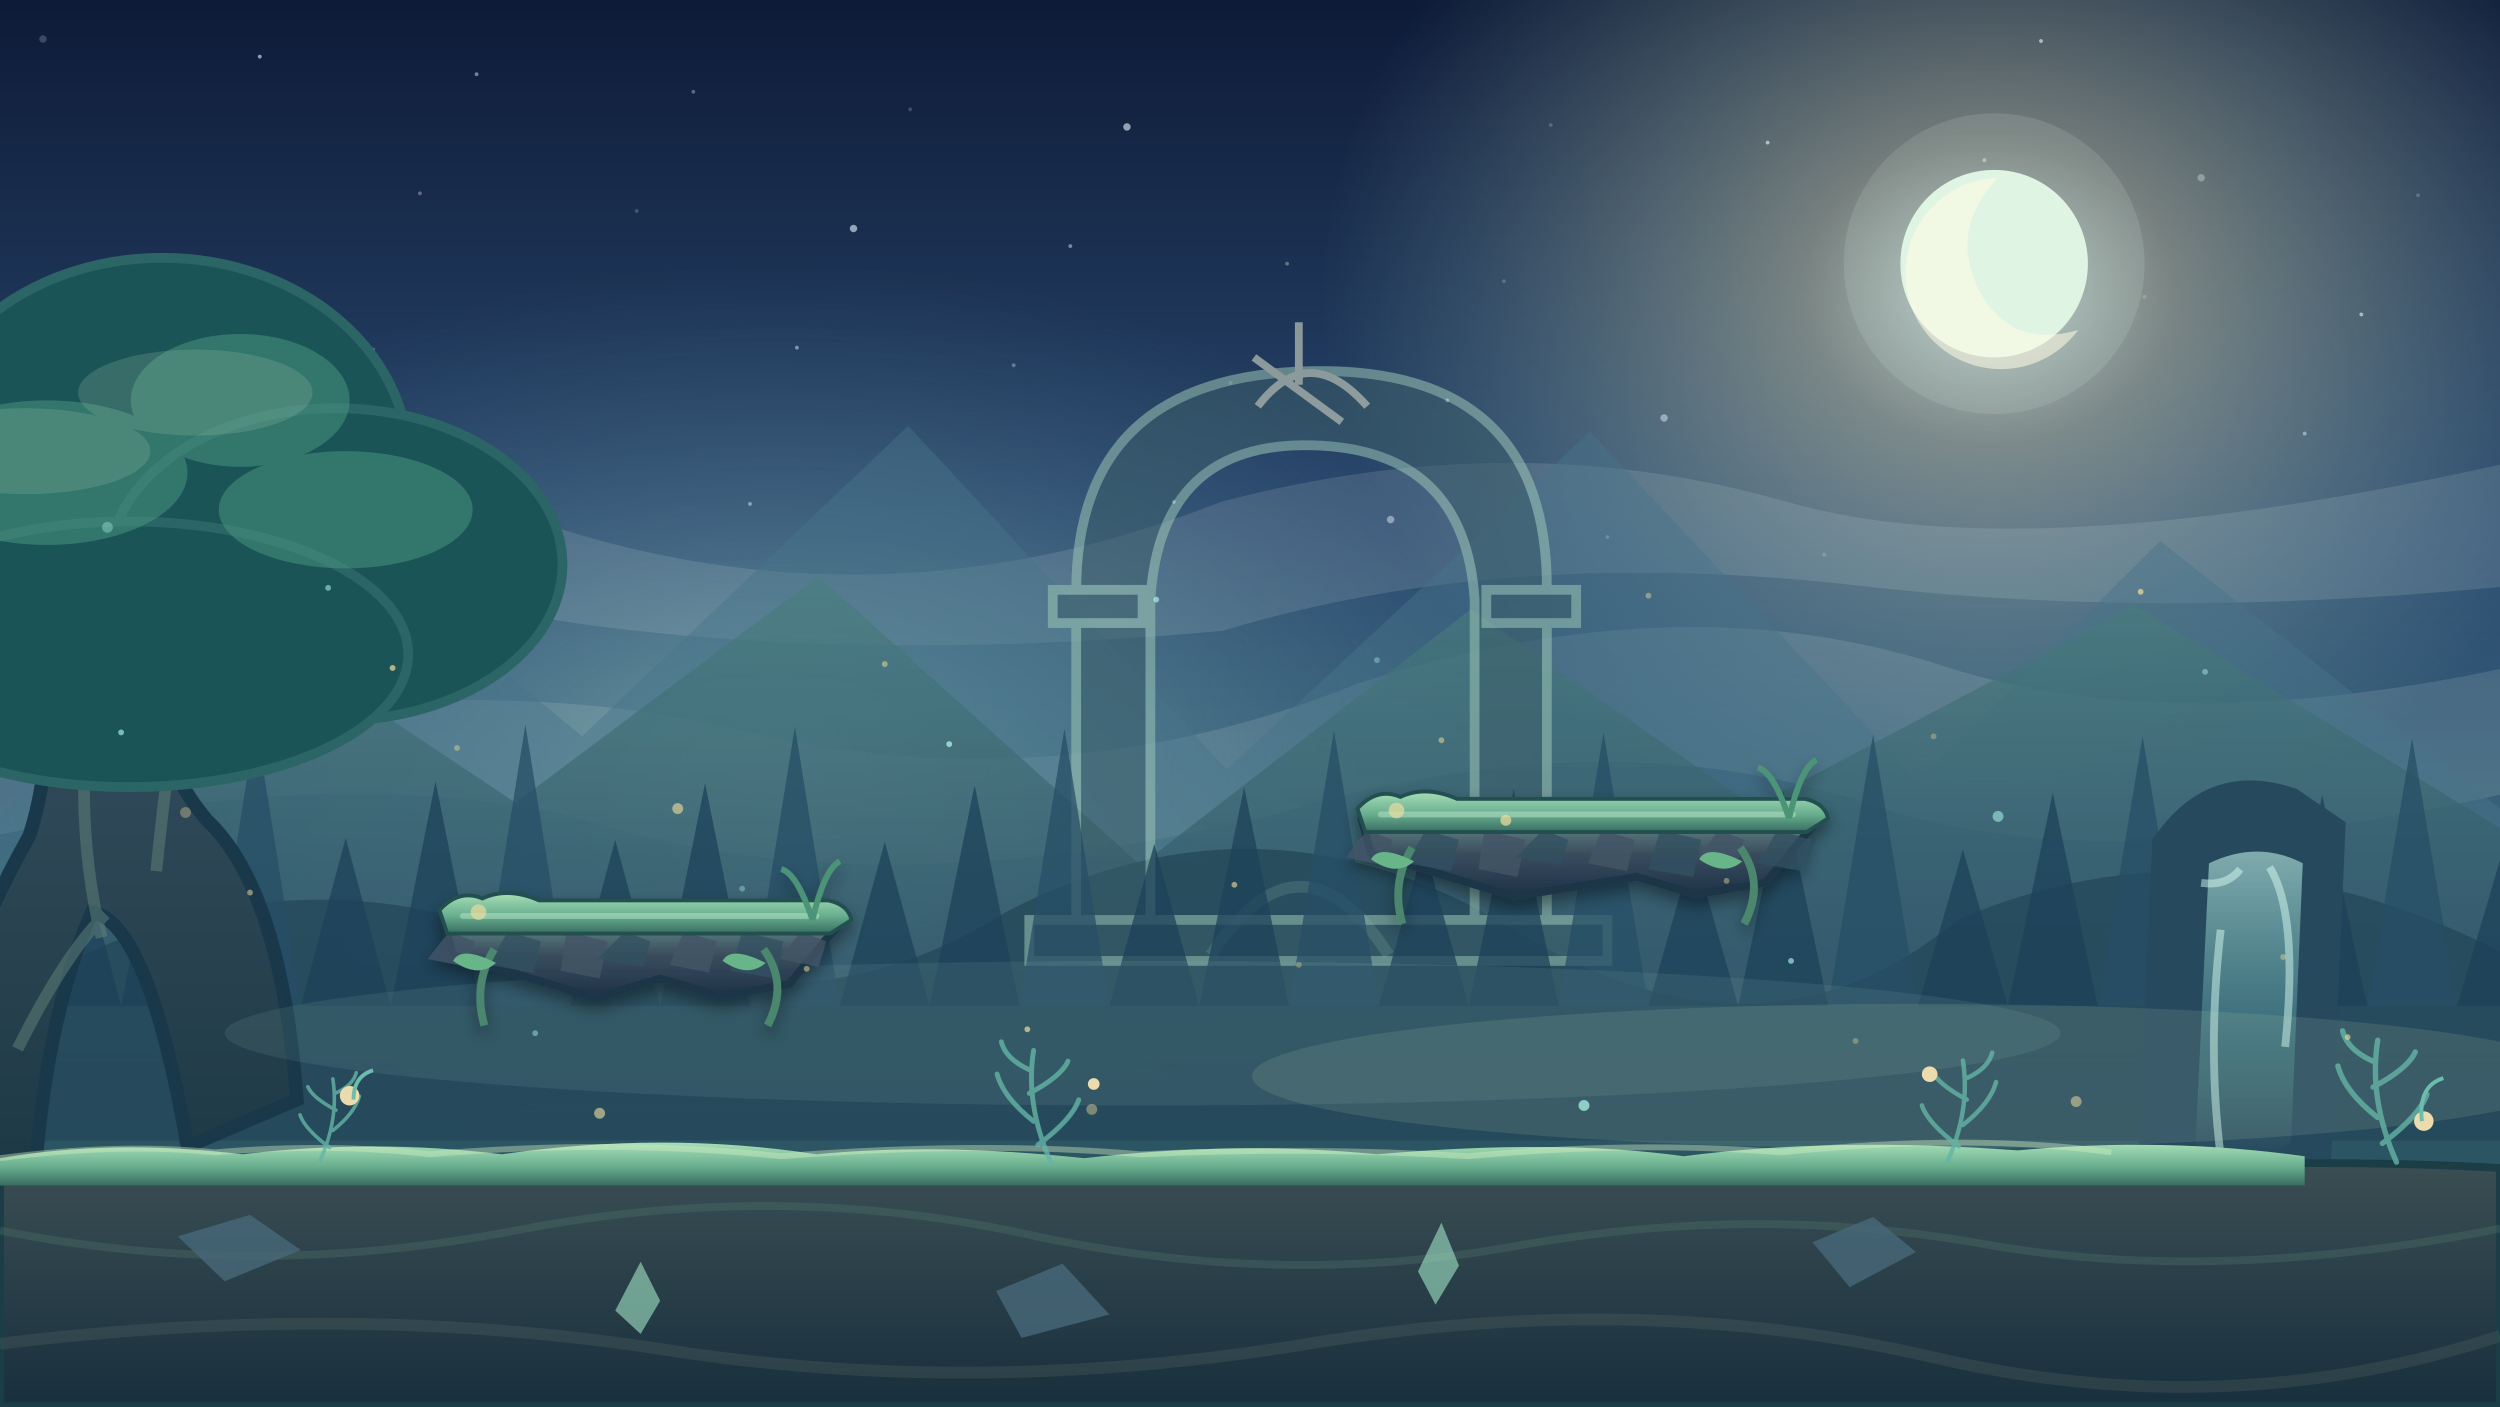
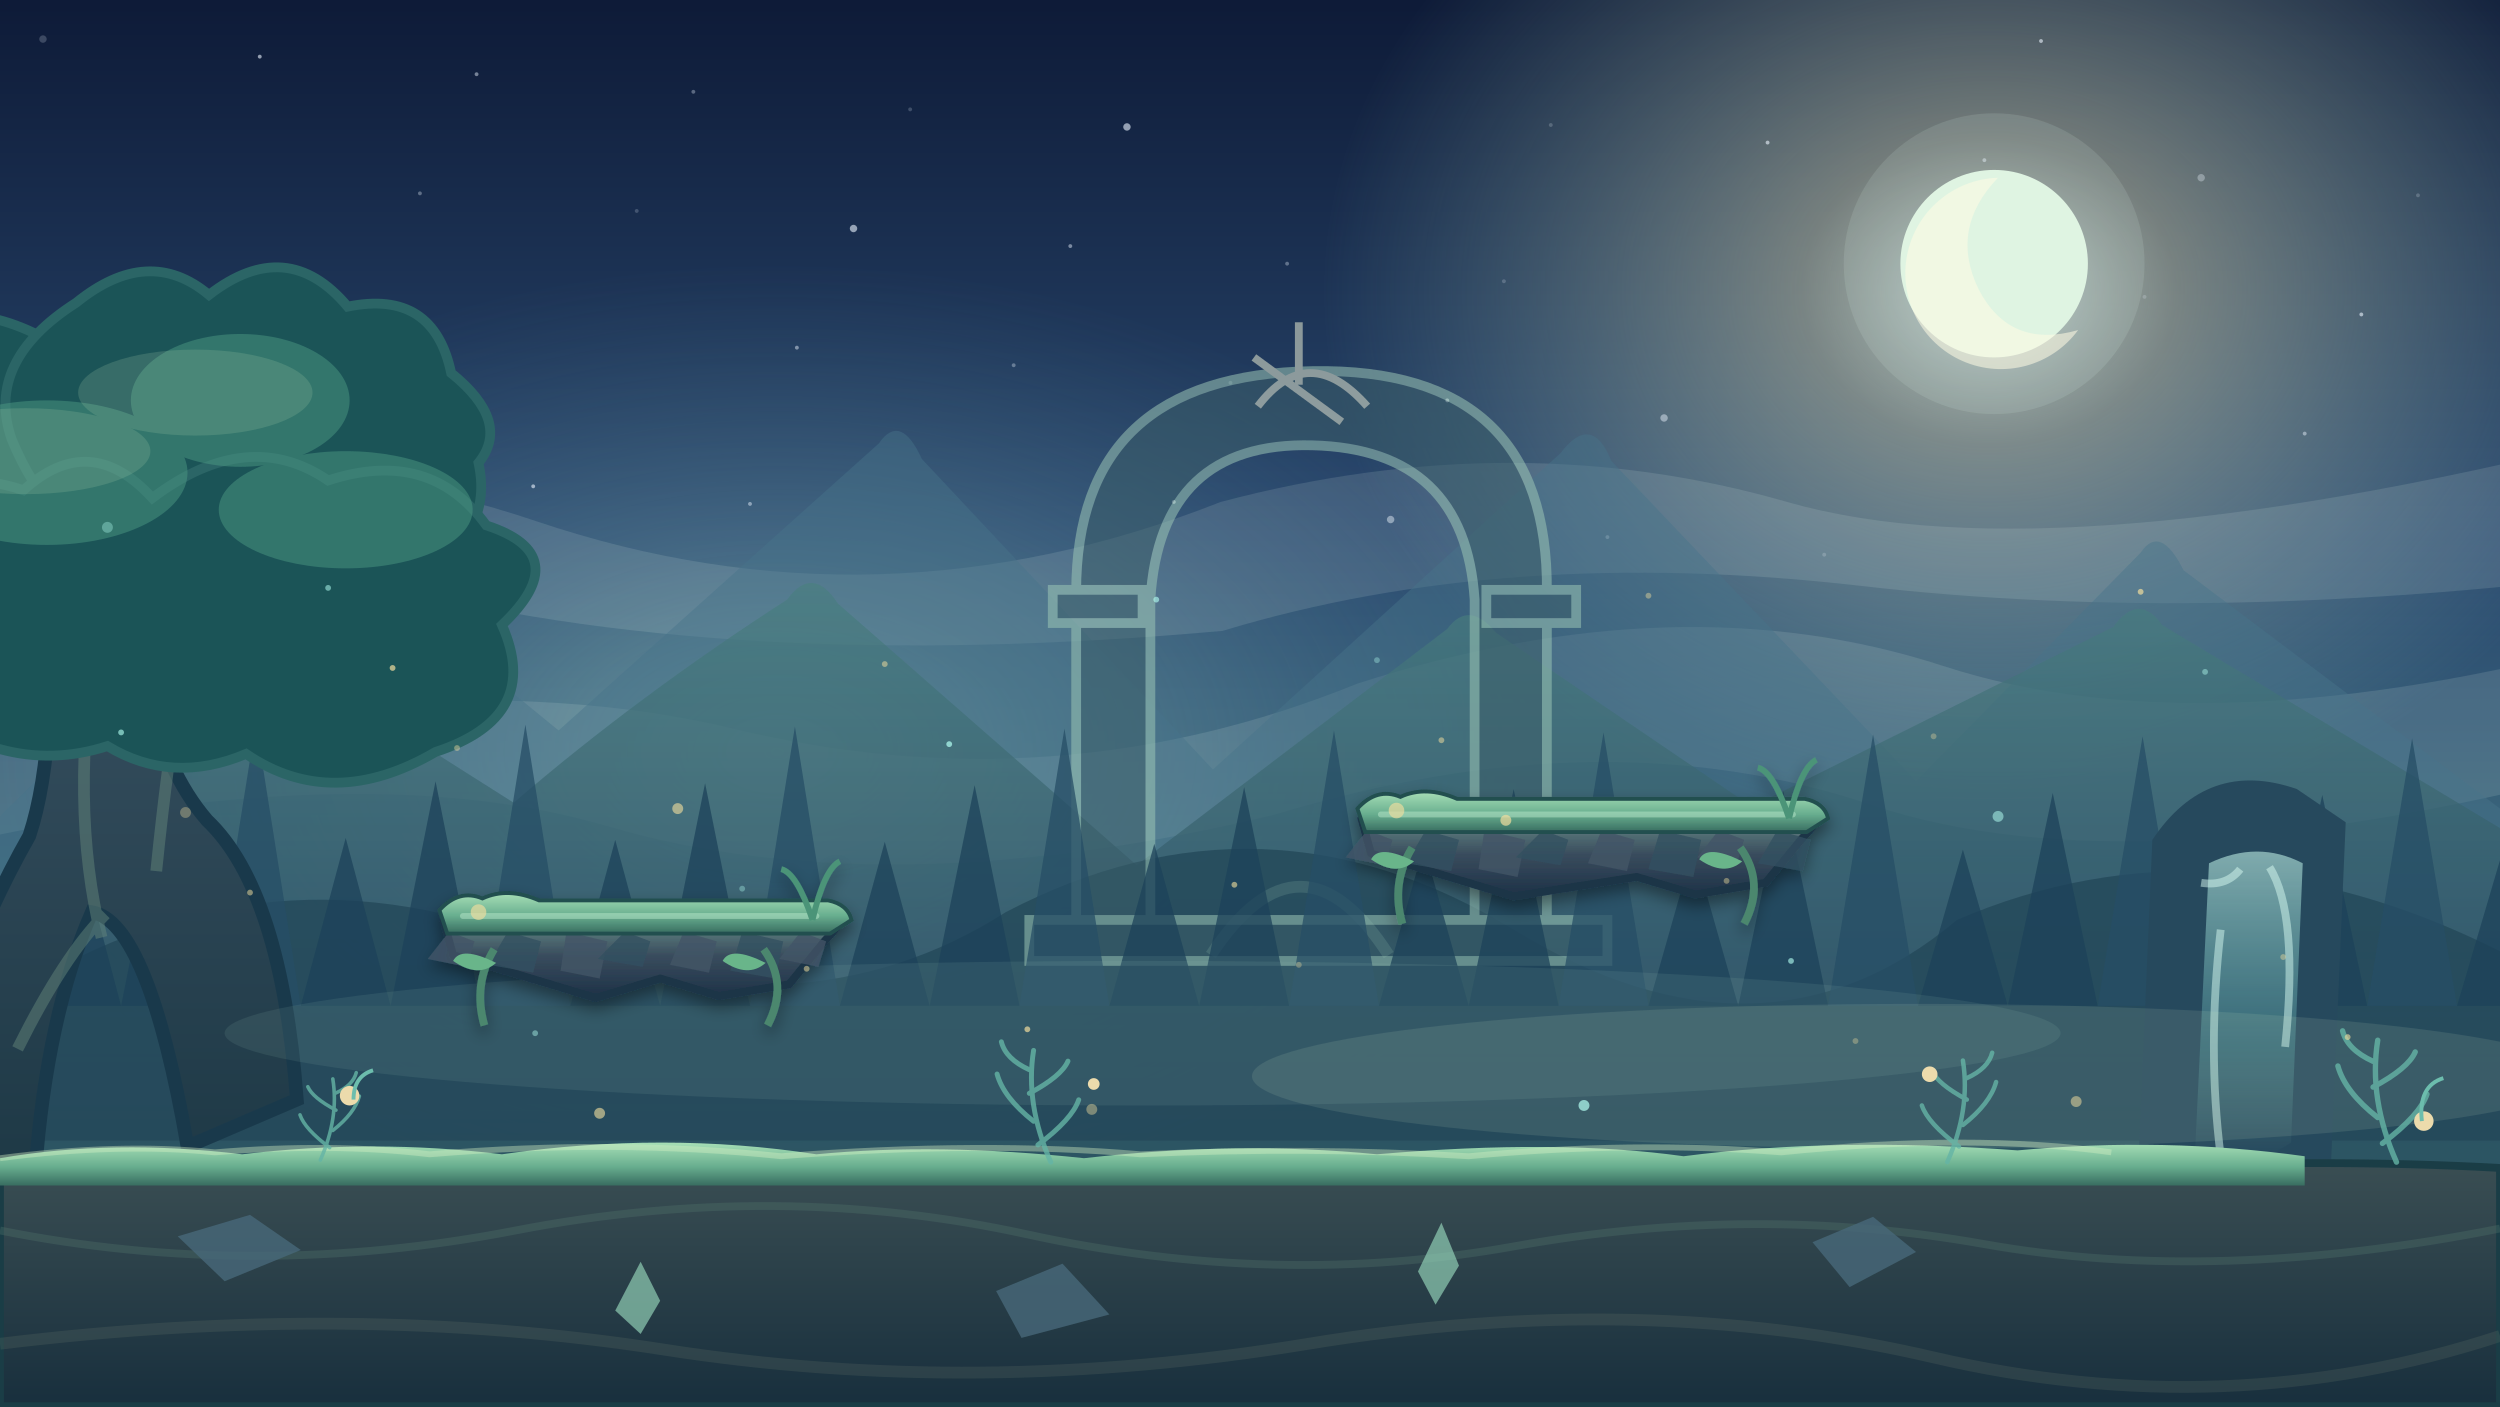
<svg xmlns="http://www.w3.org/2000/svg" width="1280" height="720" viewBox="0 0 1280 720">
  <defs>
    <linearGradient id="sky" x2="0" y2="1">
      <stop stop-color="#0e1b38" />
      <stop offset=".38" stop-color="#29486e" />
      <stop offset=".78" stop-color="#487d86" />
      <stop offset="1" stop-color="#62998d" />
    </linearGradient>
    <radialGradient id="moonlight">
      <stop stop-color="#e4f8ef" stop-opacity=".8" />
      <stop offset=".28" stop-color="#e8e5ba" stop-opacity=".45" />
      <stop offset="1" stop-color="#a6dbcd" stop-opacity="0" />
    </radialGradient>
    <radialGradient id="mist">
      <stop stop-color="#b6e6d5" stop-opacity=".42" />
      <stop offset="1" stop-color="#6aa0ae" stop-opacity="0" />
    </radialGradient>
    <linearGradient id="hill" x2="0" y2="1">
      <stop stop-color="#497f80" />
      <stop offset="1" stop-color="#213b55" />
    </linearGradient>
    <linearGradient id="stone" x2="0" y2="1">
      <stop stop-color="#668a86" />
      <stop offset=".46" stop-color="#394c5d" />
      <stop offset="1" stop-color="#1d3147" />
    </linearGradient>
    <linearGradient id="moss" x2="0" y2="1">
      <stop stop-color="#a7dfb6" />
      <stop offset=".56" stop-color="#68ae8f" />
      <stop offset="1" stop-color="#386d60" />
    </linearGradient>
    <linearGradient id="bark" x2="0" y2="1">
      <stop stop-color="#3c5465" />
      <stop offset="1" stop-color="#1e3946" />
    </linearGradient>
    <linearGradient id="earth" x2="0" y2="1">
      <stop stop-color="#3a4e53" />
      <stop offset="1" stop-color="#182f3d" />
    </linearGradient>
    <linearGradient id="water" x2="0" y2="1">
      <stop stop-color="#c7f9ed" stop-opacity=".7" />
      <stop offset=".65" stop-color="#63bbba" stop-opacity=".35" />
      <stop offset="1" stop-color="#a7e8cf" stop-opacity="0" />
    </linearGradient>
    <filter id="softshadow" x="-20%" y="-40%" width="140%" height="200%">
      <feGaussianBlur in="SourceAlpha" stdDeviation="4" result="s" />
      <feOffset in="s" dy="4" result="t" />
      <feComponentTransfer in="t" result="u">
        <feFuncA type="linear" slope=".4" />
      </feComponentTransfer>
      <feMerge>
        <feMergeNode in="u" />
        <feMergeNode in="SourceGraphic" />
      </feMerge>
    </filter>
    <filter id="glow" x="-100%" y="-100%" width="300%" height="300%">
      <feGaussianBlur stdDeviation="5" />
    </filter>
  </defs>
  <rect width="1280" height="720" fill="url(#sky)" />
  <ellipse cx="1018" cy="149" rx="340" ry="280" fill="url(#moonlight)" />
  <ellipse cx="398" cy="385" rx="400" ry="250" fill="url(#mist)" />
  <circle cx="22" cy="20" r="1.9" fill="#ecf5ff" opacity="0.2" />
  <circle cx="215" cy="99" r="1" fill="#ecf5ff" opacity="0.33" />
  <circle cx="408" cy="178" r="1" fill="#ecf5ff" opacity="0.46" />
  <circle cx="601" cy="257" r="1" fill="#ecf5ff" opacity="0.59" />
  <circle cx="794" cy="64" r="1" fill="#ecf5ff" opacity="0.2" />
  <circle cx="987" cy="143" r="1.9" fill="#ecf5ff" opacity="0.33" />
  <circle cx="1180" cy="222" r="1" fill="#ecf5ff" opacity="0.46" />
  <circle cx="133" cy="29" r="1" fill="#ecf5ff" opacity="0.59" />
  <circle cx="326" cy="108" r="1" fill="#ecf5ff" opacity="0.2" />
  <circle cx="519" cy="187" r="1" fill="#ecf5ff" opacity="0.33" />
  <circle cx="712" cy="266" r="1.9" fill="#ecf5ff" opacity="0.46" />
  <circle cx="905" cy="73" r="1" fill="#ecf5ff" opacity="0.59" />
  <circle cx="1098" cy="152" r="1" fill="#ecf5ff" opacity="0.2" />
  <circle cx="51" cy="231" r="1" fill="#ecf5ff" opacity="0.33" />
  <circle cx="244" cy="38" r="1" fill="#ecf5ff" opacity="0.46" />
  <circle cx="437" cy="117" r="1.9" fill="#ecf5ff" opacity="0.59" />
  <circle cx="630" cy="196" r="1" fill="#ecf5ff" opacity="0.2" />
  <circle cx="823" cy="275" r="1" fill="#ecf5ff" opacity="0.33" />
  <circle cx="1016" cy="82" r="1" fill="#ecf5ff" opacity="0.46" />
  <circle cx="1209" cy="161" r="1" fill="#ecf5ff" opacity="0.59" />
  <circle cx="162" cy="240" r="1.9" fill="#ecf5ff" opacity="0.2" />
  <circle cx="355" cy="47" r="1" fill="#ecf5ff" opacity="0.33" />
  <circle cx="548" cy="126" r="1" fill="#ecf5ff" opacity="0.46" />
  <circle cx="741" cy="205" r="1" fill="#ecf5ff" opacity="0.59" />
  <circle cx="934" cy="284" r="1" fill="#ecf5ff" opacity="0.2" />
  <circle cx="1127" cy="91" r="1.9" fill="#ecf5ff" opacity="0.33" />
  <circle cx="80" cy="170" r="1" fill="#ecf5ff" opacity="0.46" />
  <circle cx="273" cy="249" r="1" fill="#ecf5ff" opacity="0.59" />
  <circle cx="466" cy="56" r="1" fill="#ecf5ff" opacity="0.2" />
  <circle cx="659" cy="135" r="1" fill="#ecf5ff" opacity="0.33" />
  <circle cx="852" cy="214" r="1.9" fill="#ecf5ff" opacity="0.46" />
  <circle cx="1045" cy="21" r="1" fill="#ecf5ff" opacity="0.59" />
  <circle cx="1238" cy="100" r="1" fill="#ecf5ff" opacity="0.2" />
  <circle cx="191" cy="179" r="1" fill="#ecf5ff" opacity="0.33" />
  <circle cx="384" cy="258" r="1" fill="#ecf5ff" opacity="0.46" />
  <circle cx="577" cy="65" r="1.9" fill="#ecf5ff" opacity="0.59" />
  <circle cx="770" cy="144" r="1" fill="#ecf5ff" opacity="0.2" />
  <circle cx="1021" cy="135" r="77" fill="#dcf2e4" opacity=".13" />
  <circle cx="1021" cy="135" r="48" fill="#dff4e2" />
  <path d="M1023 91a49 49 0 1 0 41 78q-35 10 -51 -21 -15 -31 10 -57z" fill="#fffbe3" opacity=".55" />
  <g fill="#def1e8" opacity=".13">
    <path d="M-40 285q140 -77 315 -18t350 -10q151 -40 290 0t440-37v72q-220 29 -402 8t-327 23Q370 346 190 298T-40 337z" />
    <path d="M-80 403q290 -70 455 -30t320 -23q165 -53 300 -9t350-14v64q-250 67 -387 21t-305 5q-199 48 -342 6T-80 446z" />
  </g>
-   <path d="M0 418L154 258 298 377 465 218 628 394 814 221 982 400 1106 277 1280 414 1280 565 0 565Z" fill="#46738a" opacity=".45" />
-   <path d="M0 449L138 327 264 411 419 295 584 443 753 312 898 413 1093 310 1280 424V584H0Z" fill="url(#hill)" opacity=".68" />
+   <path d="M0 418Q58 360 105 314L148 262Q154 250 165 275L286 374L450 227Q461 211 472 235L621 394L799 232Q815 211 825 236L981 400L1096 283Q1106 268 1118 292L1280 414V565H0Z" fill="#46738a" opacity=".45" />
+   <path d="M0 449Q49 397 102 361L126 327Q138 316 151 340L263 411Q327 356 403 307Q416 289 429 309L582 443L741 322Q752 307 766 324L897 413L1082 321Q1095 303 1107 320L1280 424V584H0Z" fill="url(#hill)" opacity=".68" />
  <path d="M0 513Q130 428 270 481T515 467Q647 398 775 476T1002 471Q1134 414 1280 487V613H0Z" fill="#234859" opacity=".78" />
  <g opacity=".54" stroke="#9bc5b5" stroke-width="5" fill="#3c5e69">
    <path d="M551 483V303q0 -111 121 -113t120 113v180h-37V307q-5 -77 -83 -79t-83 79v176Z" />
    <path d="M527 471h296v21H527z M539 302h46v17h-46z M761 302h46v17h-46z" />
    <path d="M644 208q26 -34 56 0 M665 197v-32 M642 183l45 33" fill="none" stroke="#e7ebd0" stroke-width="4" />
  </g>
  <path d="M620 489q46 -70 91 0" fill="none" stroke="#a4d4c1" stroke-width="6" opacity=".16" />
  <path d="M -30 515 l 23 -58 l 23 58Z" fill="#254d65" opacity=".75" />
  <path d="M 16 515 l 23 -87 l 23 87Z" fill="#1c4259" opacity=".75" />
  <path d="M 62 515 l 23 -116 l 23 116Z" fill="#1c4259" opacity=".75" />
  <path d="M 108 515 l 23 -145 l 23 145Z" fill="#254d65" opacity=".75" />
  <path d="M 154 515 l 23 -86 l 23 86Z" fill="#1c4259" opacity=".75" />
  <path d="M 200 515 l 23 -115 l 23 115Z" fill="#1c4259" opacity=".75" />
  <path d="M 246 515 l 23 -144 l 23 144Z" fill="#254d65" opacity=".75" />
  <path d="M 292 515 l 23 -85 l 23 85Z" fill="#1c4259" opacity=".75" />
  <path d="M 338 515 l 23 -114 l 23 114Z" fill="#1c4259" opacity=".75" />
  <path d="M 384 515 l 23 -143 l 23 143Z" fill="#254d65" opacity=".75" />
  <path d="M 430 515 l 23 -84 l 23 84Z" fill="#1c4259" opacity=".75" />
  <path d="M 476 515 l 23 -113 l 23 113Z" fill="#1c4259" opacity=".75" />
  <path d="M 522 515 l 23 -142 l 23 142Z" fill="#254d65" opacity=".75" />
  <path d="M 568 515 l 23 -83 l 23 83Z" fill="#1c4259" opacity=".75" />
  <path d="M 614 515 l 23 -112 l 23 112Z" fill="#1c4259" opacity=".75" />
  <path d="M 660 515 l 23 -141 l 23 141Z" fill="#254d65" opacity=".75" />
  <path d="M 706 515 l 23 -82 l 23 82Z" fill="#1c4259" opacity=".75" />
  <path d="M 752 515 l 23 -111 l 23 111Z" fill="#1c4259" opacity=".75" />
  <path d="M 798 515 l 23 -140 l 23 140Z" fill="#254d65" opacity=".75" />
  <path d="M 844 515 l 23 -81 l 23 81Z" fill="#1c4259" opacity=".75" />
  <path d="M 890 515 l 23 -110 l 23 110Z" fill="#1c4259" opacity=".75" />
  <path d="M 936 515 l 23 -139 l 23 139Z" fill="#254d65" opacity=".75" />
  <path d="M 982 515 l 23 -80 l 23 80Z" fill="#1c4259" opacity=".75" />
  <path d="M 1028 515 l 23 -109 l 23 109Z" fill="#1c4259" opacity=".75" />
  <path d="M 1074 515 l 23 -138 l 23 138Z" fill="#254d65" opacity=".75" />
  <path d="M 1120 515 l 23 -79 l 23 79Z" fill="#1c4259" opacity=".75" />
  <path d="M 1166 515 l 23 -108 l 23 108Z" fill="#1c4259" opacity=".75" />
  <path d="M 1212 515 l 23 -137 l 23 137Z" fill="#254d65" opacity=".75" />
  <path d="M 1258 515 l 23 -78 l 23 78Z" fill="#1c4259" opacity=".75" />
  <path d="M 1304 515 l 23 -107 l 23 107Z" fill="#1c4259" opacity=".75" />
  <path d="M 1350 515 l 23 -136 l 23 136Z" fill="#254d65" opacity=".75" />
  <path d="M-48 599Q-26 500 15 428Q31 380 24 274l47 -20Q63 370 106 420q38 36 46 143l-56 24q-20 -115 -49 -120Q24 520 18 600Z" fill="url(#bark)" stroke="#19394b" stroke-width="7" />
  <path d="M52 480q-17 -68 -2 -158M80 446q6 -59 13 -98M9 537q24 -48 45 -69" fill="none" stroke="#65897c" stroke-width="6" opacity=".47" />
  <g fill="#1b5457" stroke="#2b6566" stroke-width="5">
-     <ellipse cx="-8" cy="285" rx="118" ry="92" />
-     <ellipse cx="83" cy="236" rx="126" ry="104" />
-     <ellipse cx="172" cy="289" rx="116" ry="80" />
-     <ellipse cx="66" cy="335" rx="143" ry="68" />
+     <path d="M-113 283Q-137 255 -107 225Q-110 186 -63 176Q-23 147 26 175Q79 159 105 203Q133 218 128 249Q143 289 96 316Q52 342 15 330Q-28 355 -77 325Z" />
+     <path d="M6 225Q-8 185 39 155Q76 125 107 151Q147 120 178 157Q222 148 231 191Q262 216 245 237Q254 279 204 296Q150 327 125 291Q80 298 56 272Q26 273 6 225Z" />
+     <path d="M-57 303Q-84 277 -54 263Q-26 238 12 251Q46 220 78 255Q127 218 168 246Q220 229 249 269Q295 284 257 320Q278 367 223 385Q170 416 126 386Q88 402 55 382Q-1 400 -54 352Z" />
  </g>
  <g fill="#4d9b84" opacity=".48">
    <ellipse cx="24" cy="242" rx="72" ry="37" />
    <ellipse cx="123" cy="205" rx="56" ry="34" />
    <ellipse cx="177" cy="261" rx="65" ry="30" />
  </g>
  <g fill="#a7cda8" opacity=".2">
    <ellipse cx="13" cy="231" rx="64" ry="22" />
    <ellipse cx="100" cy="201" rx="60" ry="22" />
  </g>
  <path d="M1102 430q28 -42 74 -26l25 17 -8 186 -99 8Z" fill="#26495d" />
  <path d="M1131 442q25 -12 48 0l-6 143q-18 13 -49 2z" fill="url(#water)" opacity=".8" />
  <path d="M1127 452q13 2 20 -7M1162 444q15 24 8 92M1137 476q-7 61 0 116" fill="none" stroke="#dbfff5" stroke-width="4" opacity=".48" />
  <ellipse cx="585" cy="529" rx="470" ry="37" fill="#92bfaf" opacity=".12" />
  <ellipse cx="981" cy="551" rx="340" ry="37" fill="#cae3c2" opacity=".12" />
  <path d="M0 598Q125 593 263 598T520 598T805 598T1081 598T1280 598V720H0Z" fill="url(#earth)" stroke="#1a3d46" stroke-width="4" />
  <path d="M0 593q58 -10 124 -2q67 -8 133 0q83 -12 161 0q62 -6 137 2q79 -9 150 -2q93 -8 157 1q77 -10 171 -3q75 -7 147 3v15H0Z" fill="url(#moss)" />
  <path d="M0 593q61 -8 110 -3q60 -5 110 1q95 -8 180 1q103 -8 184 -1q86 -4 168 1q84 -8 160 -2q98 -10 169 0" fill="none" stroke="#d5f0c2" stroke-width="3" opacity=".4" />
  <path d="M0 630q130 26 264 0t262 2t250 6t240 -1t264 -8" fill="none" stroke="#50736b" stroke-width="4" opacity=".35" />
  <path d="M0 688q180 -22 340 3t330 -3t320 7t290 -11" fill="none" stroke="#7f8b75" stroke-width="6" opacity=".17" />
  <g fill="#476879" opacity=".8">
    <path d="M91 633l37 -11 26 18 -39 16Z" />
    <path d="M510 661l34 -14 24 26 -45 12Z" />
    <path d="M928 636l31 -13 22 18 -34 18Z" />
  </g>
  <g fill="#96d7bb" opacity=".65">
    <path d="M315 671l13 -25 10 20 -10 17Z" />
    <path d="M726 651l12 -25 9 22 -12 20Z" />
  </g>
  <g id="platform-lower" filter="url(#softshadow)">
    <path d="M227 471 H432 L422 482 L404 504 L368 510 L338 501 L305 511 L262 498 L232 489 Z" fill="url(#stone)" stroke="#1b3446" stroke-width="4" stroke-linejoin="round" />
    <path d="M230 477 l13 5 -4 13 -20 -4 Z" fill="#425566" opacity=".8" />
    <path d="M260 477 l17 5 -4 16 -23 -4 Z" fill="#325060" opacity=".8" />
    <path d="M290 477 l21 5 -4 19 -20 -4 Z" fill="#425566" opacity=".8" />
    <path d="M320 477 l13 5 -4 13 -23 -4 Z" fill="#325060" opacity=".8" />
    <path d="M350 477 l17 5 -4 16 -20 -4 Z" fill="#425566" opacity=".8" />
    <path d="M380 477 l21 5 -4 19 -23 -4 Z" fill="#325060" opacity=".8" />
    <path d="M410 477 l13 5 -4 13 -20 -4 Z" fill="#425566" opacity=".8" />
    <path d="M225 466 Q235 455 247 460 Q260 454 276 461 L424 461 Q434 463 436 471 L425 478 L229 478Z" fill="url(#moss)" stroke="#234f4f" stroke-width="2" />
    <path d="M237 469 H418" stroke="#c1edd0" stroke-width="3" opacity=".45" stroke-linecap="round" />
    <path d="M 253 486 q -11 18 -5 39" stroke="#4b876e" stroke-width="4" fill="none" />
    <path d="M254 493q -18 -9 -22 -1 q13 9 22 1" fill="#69b58a" />
    <path d="M 391 486 q 13 18 2 39" stroke="#4b876e" stroke-width="4" fill="none" />
    <path d="M392 493q -18 -9 -22 -1 q13 9 22 1" fill="#69b58a" />
    <circle cx="245" cy="467" r="4" fill="#e8dc9e" opacity=".7" />
    <path d="M416 471q-8 -24 -16 -26m16 26q6 -26 14 -30" fill="none" stroke="#4b9478" stroke-width="3" />
  </g>
  <g id="platform-upper" filter="url(#softshadow)">
    <path d="M697 419 H932 L922 430 L904 452 L868 458 L838 449 L775 459 L732 446 L702 437 Z" fill="url(#stone)" stroke="#1b3446" stroke-width="4" stroke-linejoin="round" />
    <path d="M700 425 l13 5 -4 13 -20 -4 Z" fill="#425566" opacity=".8" />
    <path d="M730 425 l17 5 -4 16 -23 -4 Z" fill="#325060" opacity=".8" />
    <path d="M760 425 l21 5 -4 19 -20 -4 Z" fill="#425566" opacity=".8" />
    <path d="M790 425 l13 5 -4 13 -23 -4 Z" fill="#325060" opacity=".8" />
    <path d="M820 425 l17 5 -4 16 -20 -4 Z" fill="#425566" opacity=".8" />
    <path d="M850 425 l21 5 -4 19 -23 -4 Z" fill="#325060" opacity=".8" />
    <path d="M880 425 l13 5 -4 13 -20 -4 Z" fill="#425566" opacity=".8" />
    <path d="M910 425 l17 5 -4 16 -23 -4 Z" fill="#325060" opacity=".8" />
    <path d="M695 414 Q705 403 717 408 Q730 402 746 409 L924 409 Q934 411 936 419 L925 426 L699 426Z" fill="url(#moss)" stroke="#234f4f" stroke-width="2" />
    <path d="M707 417 H918" stroke="#c1edd0" stroke-width="3" opacity=".45" stroke-linecap="round" />
    <path d="M 723 434 q -11 18 -5 39" stroke="#4b876e" stroke-width="4" fill="none" />
    <path d="M724 441q -18 -9 -22 -1 q13 9 22 1" fill="#69b58a" />
    <path d="M 891 434 q 13 18 2 39" stroke="#4b876e" stroke-width="4" fill="none" />
    <path d="M892 441q -18 -9 -22 -1 q13 9 22 1" fill="#69b58a" />
    <circle cx="715" cy="415" r="4" fill="#e8dc9e" opacity=".7" />
    <path d="M916 419q-8 -24 -16 -26m16 26q6 -26 14 -30" fill="none" stroke="#4b9478" stroke-width="3" />
  </g>
  <g transform="translate(164 594) scale(0.8 0.8)" fill="none" stroke="#64b4a5" stroke-width="2.3" stroke-linecap="round" opacity=".8">
    <path d="M0 0 Q 12 -27 8 -52" />
    <path d="M6 -8 q-16-12 -19-21 M8 -19 q14-11 17-22 M10 -32 q-15-8 -18-15 M10 -43 q11-5 13-13" />
  </g>
  <g transform="translate(538 595) scale(-1.1 1.1)" fill="none" stroke="#64b4a5" stroke-width="2.3" stroke-linecap="round" opacity=".8">
    <path d="M0 0 Q 12 -27 8 -52" />
    <path d="M6 -8 q-16-12 -19-21 M8 -19 q14-11 17-22 M10 -32 q-15-8 -18-15 M10 -43 q11-5 13-13" />
  </g>
  <g transform="translate(997 595) scale(1 1)" fill="none" stroke="#64b4a5" stroke-width="2.3" stroke-linecap="round" opacity=".8">
    <path d="M0 0 Q 12 -27 8 -52" />
    <path d="M6 -8 q-16-12 -19-21 M8 -19 q14-11 17-22 M10 -32 q-15-8 -18-15 M10 -43 q11-5 13-13" />
  </g>
  <g transform="translate(1227 595) scale(-1.2 1.2)" fill="none" stroke="#64b4a5" stroke-width="2.3" stroke-linecap="round" opacity=".8">
    <path d="M0 0 Q 12 -27 8 -52" />
    <path d="M6 -8 q-16-12 -19-21 M8 -19 q14-11 17-22 M10 -32 q-15-8 -18-15 M10 -43 q11-5 13-13" />
  </g>
  <g fill="#ecdbac">
    <circle cx="179" cy="561" r="5" />
    <circle cx="560" cy="555" r="3" />
    <circle cx="988" cy="550" r="4" />
    <circle cx="1241" cy="574" r="5" />
  </g>
  <g fill="#738fba">
    <path d="M181 563q0-12 10-15" fill="none" stroke="#6cbdad" stroke-width="2" />
    <path d="M1240 574q-2-18 11-22" fill="none" stroke="#6cbdad" stroke-width="2" />
  </g>
  <circle cx="55" cy="270" r="2.8" fill="#b2fff2" opacity="0.34" />
  <circle cx="234" cy="383" r="1.5" fill="#efdc9d" opacity="0.43" />
  <circle cx="413" cy="496" r="1.5" fill="#efdc9d" opacity="0.52" />
  <circle cx="592" cy="307" r="1.5" fill="#b2fff2" opacity="0.61" />
  <circle cx="771" cy="420" r="2.8" fill="#efdc9d" opacity="0.7" />
  <circle cx="950" cy="533" r="1.5" fill="#efdc9d" opacity="0.34" />
  <circle cx="1129" cy="344" r="1.5" fill="#b2fff2" opacity="0.43" />
  <circle cx="128" cy="457" r="1.5" fill="#efdc9d" opacity="0.52" />
  <circle cx="307" cy="570" r="2.8" fill="#efdc9d" opacity="0.61" />
  <circle cx="486" cy="381" r="1.5" fill="#b2fff2" opacity="0.7" />
  <circle cx="665" cy="494" r="1.5" fill="#efdc9d" opacity="0.34" />
  <circle cx="844" cy="305" r="1.5" fill="#efdc9d" opacity="0.43" />
  <circle cx="1023" cy="418" r="2.8" fill="#b2fff2" opacity="0.52" />
  <circle cx="1202" cy="531" r="1.5" fill="#efdc9d" opacity="0.61" />
  <circle cx="201" cy="342" r="1.5" fill="#efdc9d" opacity="0.7" />
  <circle cx="380" cy="455" r="1.5" fill="#b2fff2" opacity="0.34" />
  <circle cx="559" cy="568" r="2.8" fill="#efdc9d" opacity="0.43" />
  <circle cx="738" cy="379" r="1.5" fill="#efdc9d" opacity="0.52" />
  <circle cx="917" cy="492" r="1.5" fill="#b2fff2" opacity="0.61" />
  <circle cx="1096" cy="303" r="1.5" fill="#efdc9d" opacity="0.7" />
  <circle cx="95" cy="416" r="2.8" fill="#efdc9d" opacity="0.34" />
  <circle cx="274" cy="529" r="1.5" fill="#b2fff2" opacity="0.43" />
  <circle cx="453" cy="340" r="1.5" fill="#efdc9d" opacity="0.52" />
  <circle cx="632" cy="453" r="1.5" fill="#efdc9d" opacity="0.61" />
  <circle cx="811" cy="566" r="2.8" fill="#b2fff2" opacity="0.7" />
  <circle cx="990" cy="377" r="1.5" fill="#efdc9d" opacity="0.34" />
  <circle cx="1169" cy="490" r="1.5" fill="#efdc9d" opacity="0.43" />
  <circle cx="168" cy="301" r="1.5" fill="#b2fff2" opacity="0.52" />
  <circle cx="347" cy="414" r="2.8" fill="#efdc9d" opacity="0.61" />
  <circle cx="526" cy="527" r="1.5" fill="#efdc9d" opacity="0.7" />
  <circle cx="705" cy="338" r="1.5" fill="#b2fff2" opacity="0.34" />
  <circle cx="884" cy="451" r="1.5" fill="#efdc9d" opacity="0.43" />
  <circle cx="1063" cy="564" r="2.8" fill="#efdc9d" opacity="0.52" />
  <circle cx="62" cy="375" r="1.5" fill="#b2fff2" opacity="0.61" />
</svg>
